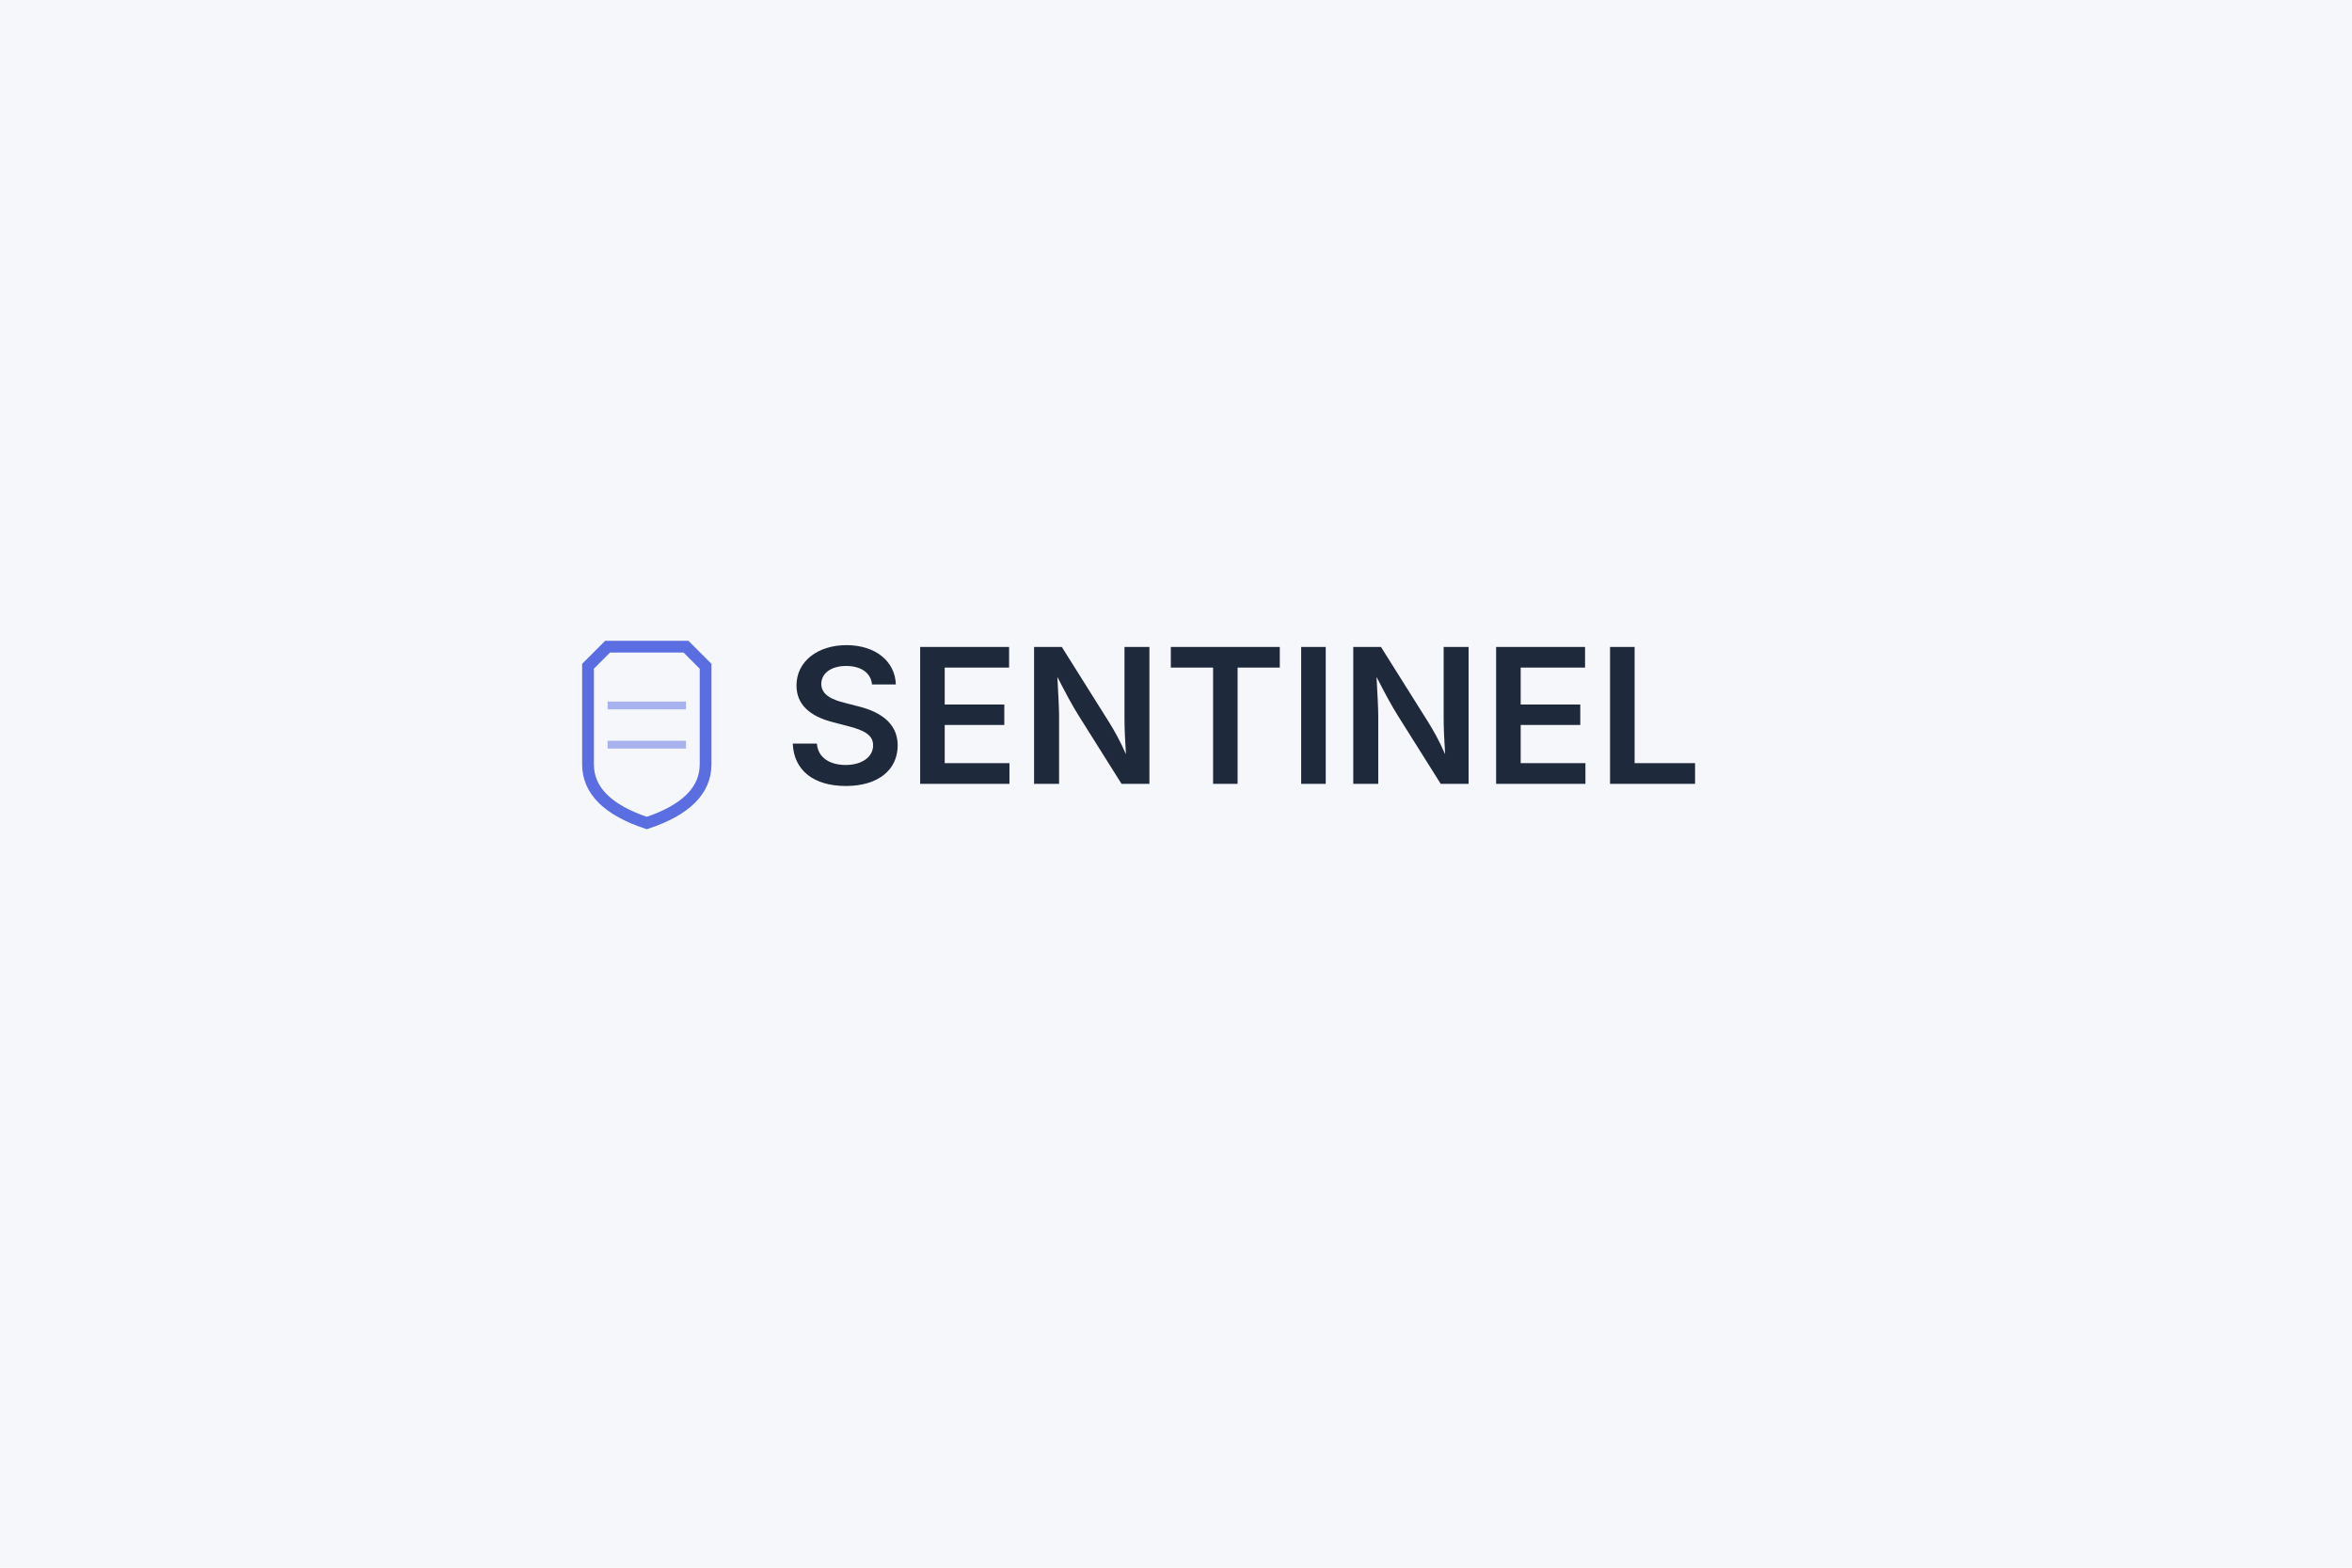
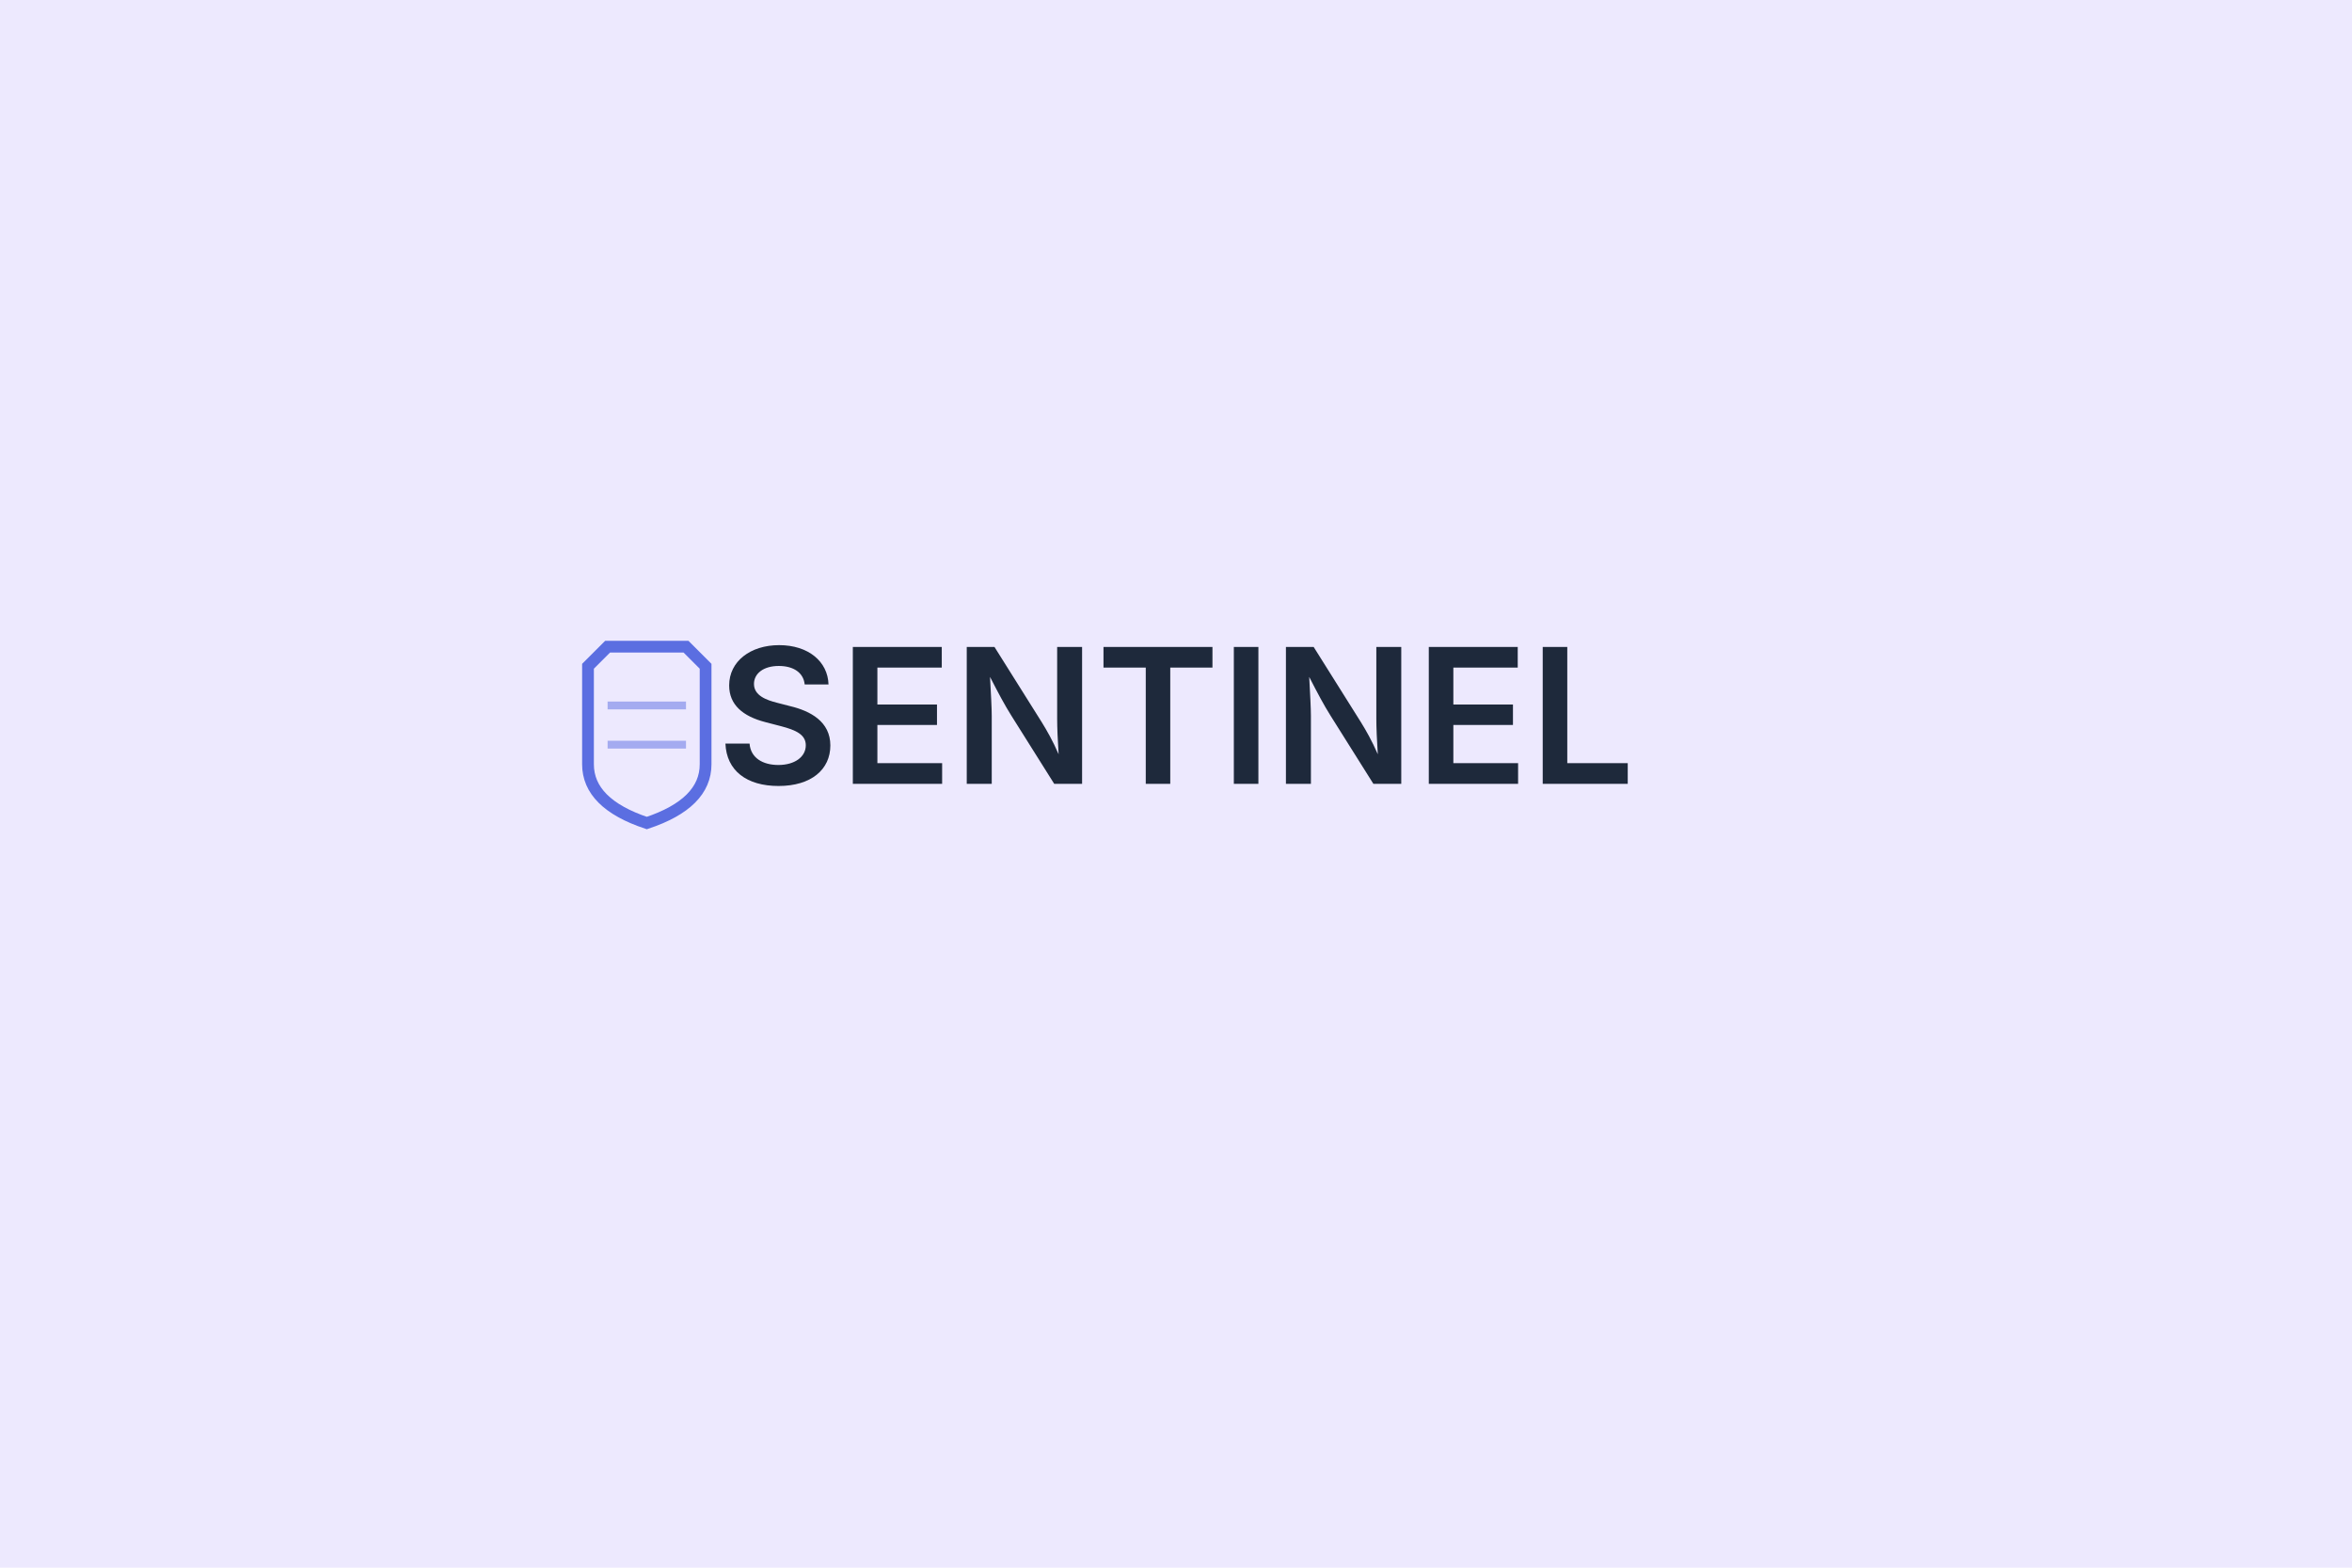
<svg xmlns="http://www.w3.org/2000/svg" width="600" height="400" viewBox="0 0 600 400">
-   <rect width="600" height="400" fill="#f5f7fa" />
+   <rect width="600" height="400" fill="#ede9fe" />
  <path d="M 155 165 L 175 165 L 180 170 L 180 195 Q 180 205, 165 210 Q 150 205, 150 195 L 150 170 Z" fill="none" stroke="#5b6ee1" stroke-width="3" />
  <line x1="155" y1="180" x2="175" y2="180" stroke="#5b6ee1" stroke-width="2" opacity="0.5" />
  <line x1="155" y1="190" x2="175" y2="190" stroke="#5b6ee1" stroke-width="2" opacity="0.5" />
-   <text x="200" y="200" font-family="'Inter', 'SF Pro Display', -apple-system, sans-serif" font-size="48" font-weight="600" fill="#1e293b" text-anchor="start">SENTINEL</text>
+   <text x="300" y="200" font-family="'Inter', 'SF Pro Display', -apple-system, sans-serif" font-size="48" font-weight="600" fill="#1e293b" text-anchor="middle">SENTINEL</text>
</svg>
